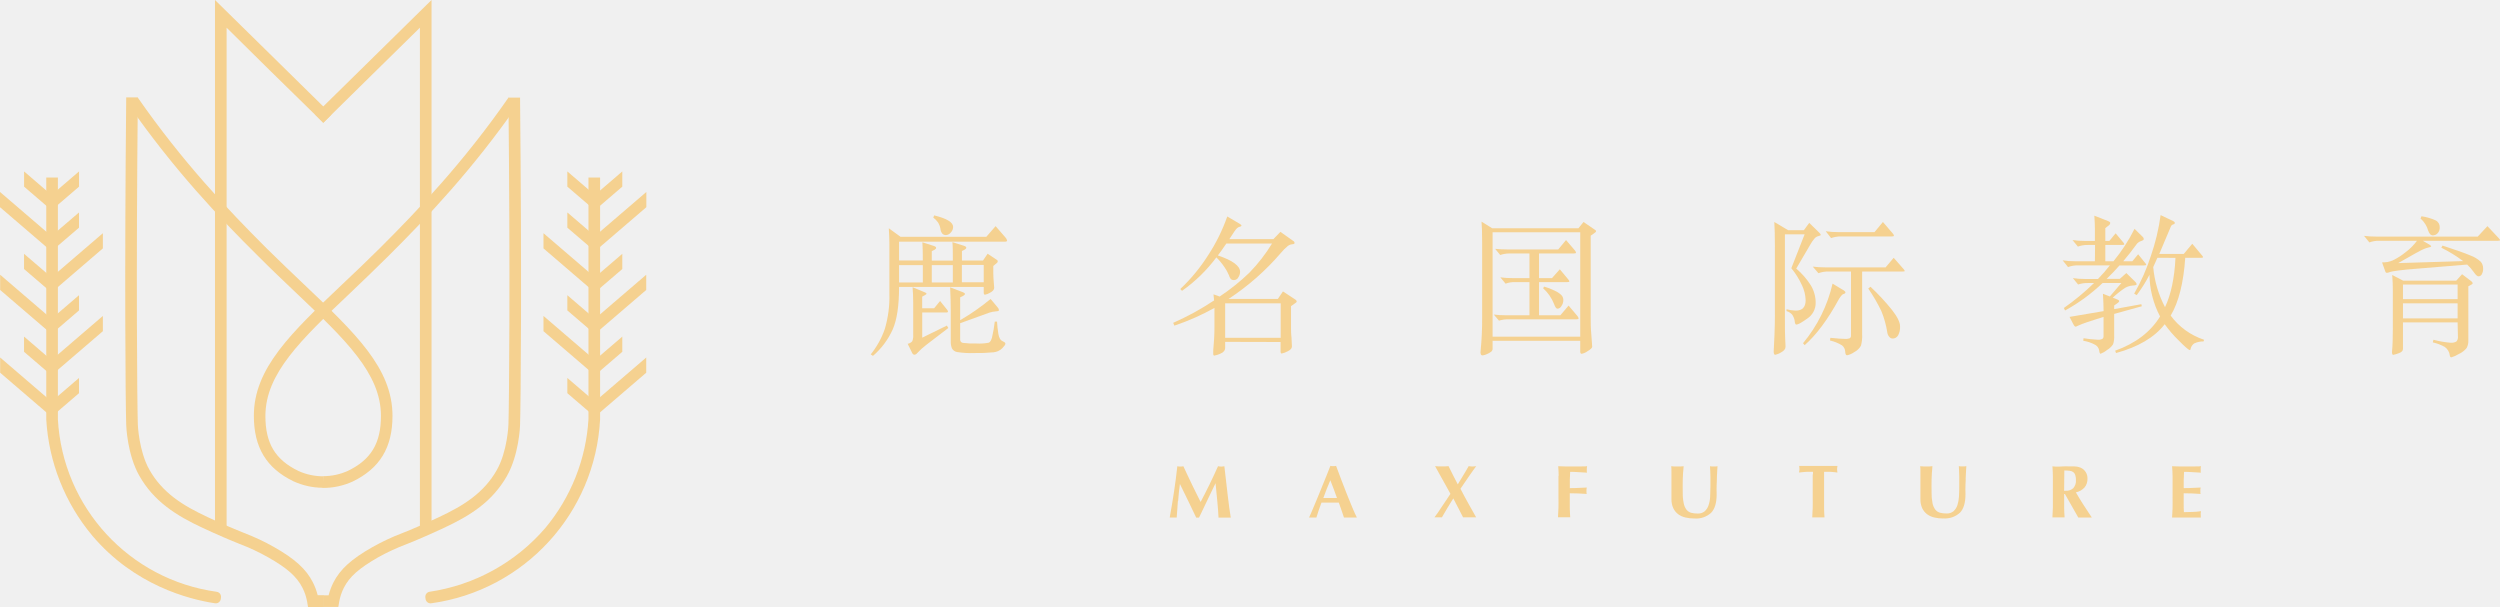
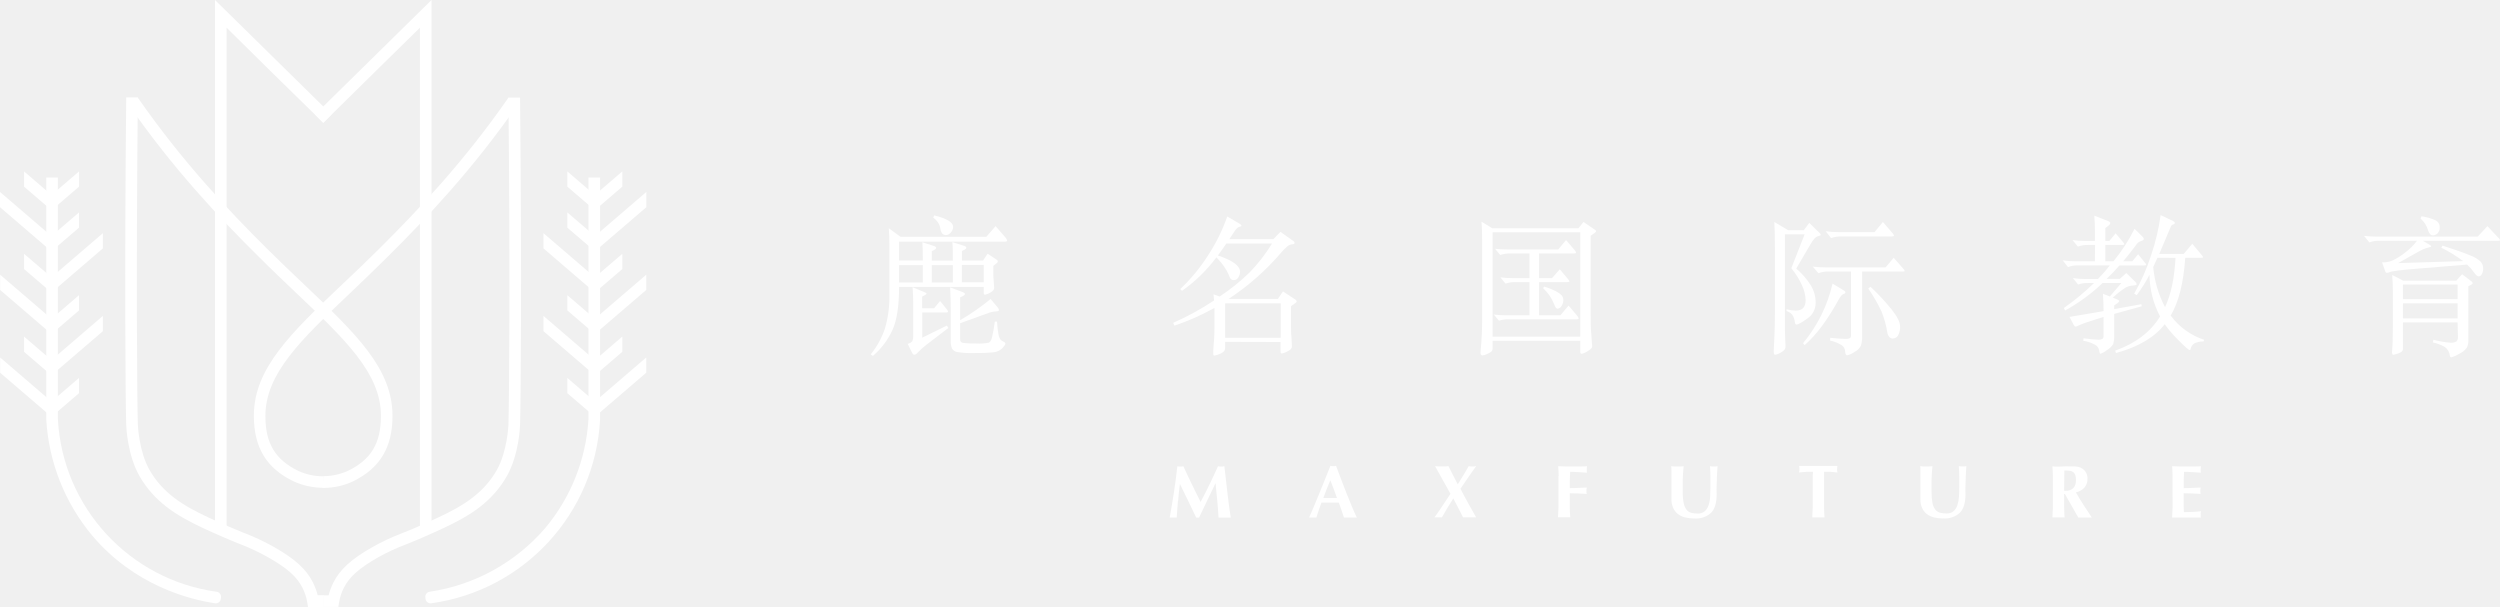
<svg xmlns="http://www.w3.org/2000/svg" id="图层_1" data-name="图层 1" viewBox="0 0 686.32 166.63">
  <defs>
-     <style>.cls-1{fill:#f5d190;}</style>
+     <style>.cls-1{fill:#fff;}</style>
  </defs>
  <path class="cls-1" d="M313.59,91.55h5.78c0-2.13,0-3.82-.12-5.08l3.15,1c.44.14.66.31.66.52s-.15.39-.45.55l-.74.37v2.62h5.78l1.27-1.88,2.46,1.64a.56.56,0,0,1,.33.47.66.66,0,0,1-.33.51l-.9.74v2q0,1,.12,2.37c.08.93.12,1.48.12,1.64,0,.49-.36.93-1.08,1.31a4.23,4.23,0,0,1-1.44.58c-.23,0-.35-.19-.35-.58V98.77H304.61q0,7.74-1.76,11.7a20.75,20.75,0,0,1-5.41,7.23l-.61-.41a23.2,23.2,0,0,0,3.87-7,30.8,30.8,0,0,0,1.25-9.64V86.92c0-1.37-.06-2.79-.16-4.26L305,85h23.57l2.54-2.92,2.71,3.12a1.7,1.7,0,0,1,.45.86c0,.19-.23.29-.7.29H304.61v5.16h6.52q0-3.19-.12-5l3.11,1c.44.14.66.31.66.52s-.15.39-.45.55l-.74.37Zm-2.46,1.23h-6.52v4.76h6.52Zm-.16,13v6.92l6.76-3.32.41.66-6,4.59a20,20,0,0,0-2.59,2.34,1,1,0,0,1-.74.41c-.24,0-.45-.17-.61-.5l-1.23-2.5a2.1,2.1,0,0,0,1.27-.71,3.93,3.93,0,0,0,.25-1.74v-8.86c0-1.36-.06-2.77-.17-4.22l3.24,1.35c.38.14.58.28.58.41s-.17.29-.5.45l-.69.37v3.2h3.28l1.64-2,1.88,2.34a1,1,0,0,1,.29.57c0,.16-.17.25-.49.25Zm8.4-13h-5.78v4.76h5.78Zm-5.12-13.65q5.21,1.28,5.2,3.16a2.27,2.27,0,0,1-.65,1.56,1.85,1.85,0,0,1-1.27.69,1.47,1.47,0,0,1-1-.34,2.49,2.49,0,0,1-.57-1.4,4.5,4.5,0,0,0-.68-1.76A5.19,5.19,0,0,0,314,79.75Zm7.13,29.6v4.51a.87.87,0,0,0,.82.9,24.36,24.36,0,0,0,3.65.16,13.8,13.8,0,0,0,3.38-.22c.37-.15.66-.61.88-1.38a37.78,37.78,0,0,0,.78-4.42h.61a30.45,30.45,0,0,0,.37,3.38,4.18,4.18,0,0,0,.49,1.45,2,2,0,0,0,.86.66c.39.16.58.36.58.59s-.29.65-.86,1.25a4,4,0,0,1-2.42,1.11,45.55,45.55,0,0,1-5.25.2,23.92,23.92,0,0,1-4.75-.28,2,2,0,0,1-1.4-1,5,5,0,0,1-.32-2.05v-8.23q0-3.16-.17-6.48l3.53,1.35c.35.14.53.3.53.47s-.18.37-.53.56l-.78.37v6.27a62.1,62.1,0,0,0,8.36-5.82l1.89,2.25a1.47,1.47,0,0,1,.41.8c0,.21-.28.32-.82.35a7.59,7.59,0,0,0-1.77.33Zm6.47-16h-6v4.76h6Z" transform="translate(-57.79 -20)" />
  <path class="cls-1" d="M394.13,113.85v1.64c0,.71-.43,1.24-1.31,1.6a6.72,6.72,0,0,1-1.64.53c-.22,0-.32-.15-.32-.45s0-.63,0-1c.21-2.24.33-4.31.33-6.19v-5.45a65.23,65.23,0,0,1-11,4.87l-.33-.77a75.67,75.67,0,0,0,11.23-6.15l-.16-1.68,1.68.61a57.11,57.11,0,0,0,8.18-6.56,45.2,45.2,0,0,0,6.21-8H394.46c-.87,1.29-1.65,2.38-2.33,3.28q6.11,2.05,6.1,4.51a2.84,2.84,0,0,1-.47,1.48,1.35,1.35,0,0,1-1.15.77,1.22,1.22,0,0,1-.94-.3,3.53,3.53,0,0,1-.53-1.09,11.41,11.41,0,0,0-1.25-2.24,17.29,17.29,0,0,0-2.17-2.6,41.92,41.92,0,0,1-9.43,9.18l-.49-.49a48.36,48.36,0,0,0,7.62-9.22,49,49,0,0,0,5.29-10.7l3.4,2c.33.19.49.36.49.51s-.2.27-.59.35-.84.49-1.33,1.23l-1.4,2.13h12.09l1.93-2,3.53,2.5a.7.7,0,0,1,.36.56c0,.2-.21.32-.63.35a2.32,2.32,0,0,0-1.25.49,13.3,13.3,0,0,0-1.84,1.84,68.53,68.53,0,0,1-14.39,12.67H408.6L410,100l3.48,2.29a.69.69,0,0,1,.29.47c0,.15-.14.31-.41.47l-1.15.82v5.41c0,1,0,2.11.13,3.2l.12,2.46q0,.78-1.23,1.35a5.35,5.35,0,0,1-1.56.58q-.33,0-.33-.54v-2.62Zm0-1.11h15.25v-9.46H394.13Z" transform="translate(-57.79 -20)" />
  <path class="cls-1" d="M491.61,113.56H467.55v2a1.13,1.13,0,0,1-.39,1,5.36,5.36,0,0,1-1.19.66,3.43,3.43,0,0,1-1.17.35c-.49,0-.67-.45-.53-1.35a86.84,86.84,0,0,0,.41-8.9V86.43c0-2.43-.06-4.29-.17-5.58l2.92,1.81h23.69l1.39-1.72,3.12,2.13c.22.11.32.24.32.39s-.12.3-.37.47l-1.1.78v21.88c0,1.86,0,3.56.16,5.09l.25,3.48q0,.5-1.23,1.23a4.52,4.52,0,0,1-1.64.74c-.27,0-.41-.19-.41-.57Zm-24.06-1.14h24.06V83.76H467.55Zm10.12-5.87v-9.1h-3.85a6.89,6.89,0,0,0-2.71.42l-1.43-1.73a24.3,24.3,0,0,0,3.32.21h4.67V89.58h-5.33a8.31,8.31,0,0,0-2.7.42l-1.4-1.69a32.54,32.54,0,0,0,3.33.17h14l2.14-2.58,2.41,2.82a1.23,1.23,0,0,1,.33.64c0,.15-.19.22-.57.22H480.3v6.77h3.56L486,93.93l2.26,2.7c.24.28.37.48.37.62s-.22.2-.66.2H480.3v9.1h5.86l2.25-2.66,2.46,2.91a1.3,1.3,0,0,1,.29.64c0,.15-.19.22-.58.22H472a8.26,8.26,0,0,0-2.7.37l-1.43-1.68a25,25,0,0,0,3.27.2Zm4-7.87a16.06,16.06,0,0,1,3,1.15,6.52,6.52,0,0,1,1.83,1.25,2,2,0,0,1,.47,1.35,2.8,2.8,0,0,1-.5,1.56,1.34,1.34,0,0,1-1.1.76c-.33,0-.64-.42-.94-1.27a11.54,11.54,0,0,0-3-4.34Z" transform="translate(-57.79 -20)" />
  <path class="cls-1" d="M548.67,83.19H553l1.48-2,2.78,2.71c.25.24.37.43.37.57s-.2.25-.59.33a2.11,2.11,0,0,0-1.11.67,9.37,9.37,0,0,0-1.13,1.62l-3.89,6.64a20.42,20.42,0,0,1,4,4.6,9.15,9.15,0,0,1,1.33,4.83,5.09,5.09,0,0,1-2.3,4.29c-1.53,1.1-2.52,1.66-3,1.66-.19,0-.33-.21-.41-.62a4.3,4.3,0,0,0-.72-2.09,3.21,3.21,0,0,0-1.57-1l0-.5a10.91,10.91,0,0,0,2.54.37c1.8,0,2.71-.95,2.71-2.87a10.32,10.32,0,0,0-1-4.07,21.11,21.11,0,0,0-2.93-4.7l3.65-9.3h-5.41v23.12c0,2.65,0,4.57.08,5.78s.08,1.85.08,2c0,.58-.41,1.08-1.23,1.52a4.69,4.69,0,0,1-1.62.65c-.26,0-.39-.31-.39-.94l.21-4.42c.08-1.89.12-3.72.12-5.5V87.78c0-3-.06-5.29-.16-6.84ZM564,99.75c.27.16.41.34.41.53s-.17.34-.52.43-.75.56-1.25,1.38q-4.62,8.47-9.42,12.66l-.45-.53a39.32,39.32,0,0,0,8.11-16.36Zm5-5.21v17.3a9.55,9.55,0,0,1-.33,3.06,4.16,4.16,0,0,1-1.8,1.74,5.43,5.43,0,0,1-2,.9c-.32,0-.49-.35-.53-1.05a2.25,2.25,0,0,0-.87-1.68,10.64,10.64,0,0,0-3.29-1.33l.08-.74c1.91.2,3.23.29,4,.29a3,3,0,0,0,1.4-.2.91.91,0,0,0,.28-.78V94.54h-6.14A7.42,7.42,0,0,0,557,95l-1.56-1.81a25.53,25.53,0,0,0,3.4.21h16.6l2.22-2.63,2.7,3.08a1.31,1.31,0,0,1,.33.55c0,.1-.2.14-.61.14Zm-6.6-10.82h10l2.3-2.78,2.74,3.19a1.13,1.13,0,0,1,.29.58c0,.13-.21.2-.62.2H563.26a7.85,7.85,0,0,0-2.79.45L559,83.48a21.74,21.74,0,0,0,3.4.24m8.89,15a61.42,61.42,0,0,1,5.88,6.33q2.24,2.85,2.24,4.53a4.71,4.71,0,0,1-.55,2.52,1.72,1.72,0,0,1-1.5.84,1.2,1.2,0,0,1-.9-.45,2.24,2.24,0,0,1-.54-1.15,26,26,0,0,0-1.64-5.92,45.28,45.28,0,0,0-3.6-6.21Z" transform="translate(-57.79 -20)" />
  <path class="cls-1" d="M632.94,87.25h-2a7.4,7.4,0,0,0-2.71.45l-1.48-1.8a21.61,21.61,0,0,0,3.37.24h2.78v-3.2c0-1.06-.05-2.3-.16-3.73l3.77,1.48c.41.16.61.34.61.53a.91.91,0,0,1-.36.62l-1,.78v3.52h1.11l1.72-2.09,2.13,2.54a.82.82,0,0,1,.25.47c0,.13-.19.19-.58.19h-4.63v4.47H638a47.25,47.25,0,0,0,5.78-8.9L646,85a.86.86,0,0,1,.32.62c0,.22-.26.41-.79.57a2.47,2.47,0,0,0-1.34,1.07q-1.68,2.3-3.52,4.47h2.5l1.6-1.93,1.88,2.34c.22.22.33.39.33.53s-.2.2-.61.2h-6.73c-1.06,1.23-2.24,2.46-3.52,3.69h3.61l1.8-1.6,2.5,2.46a.93.93,0,0,1,.33.62c0,.19-.36.31-1.07.35a4.81,4.81,0,0,0-2.09.63,24.44,24.44,0,0,0-3.4,2.71l1.27.49c.33.14.49.28.49.43s-.12.32-.37.51l-1,.7v1l7.46-1.35.12.57-7.58,2.1v5.9a6.91,6.91,0,0,1-.29,2.42,5,5,0,0,1-1.72,1.62,6.1,6.1,0,0,1-1.72,1c-.19,0-.32-.31-.39-.92a2.17,2.17,0,0,0-1.17-1.58,10,10,0,0,0-3.2-1.07l.08-.69a38,38,0,0,0,4,.41A2.25,2.25,0,0,0,635,113a.89.89,0,0,0,.27-.72V107c-1.56.47-3.08,1-4.55,1.46a26.17,26.17,0,0,0-2.56,1,1.24,1.24,0,0,1-.58.21c-.15,0-.32-.17-.51-.49L625.93,107l9.35-1.59c0-1.21-.06-2.79-.17-4.76l1.89.74,3.16-3.69H635a49.11,49.11,0,0,1-10.29,7.54l-.33-.69a66.41,66.41,0,0,0,8.28-6.85H631a7.46,7.46,0,0,0-2.71.41l-1.44-1.76a21.79,21.79,0,0,0,3.37.24h3.52A41.42,41.42,0,0,0,637,92.86h-8.73a7,7,0,0,0-2.75.46l-1.47-1.85a20.35,20.35,0,0,0,3.36.25h5.49Zm15,8.07a39,39,0,0,1-3.56,5.7l-.7-.41a53.65,53.65,0,0,0,4.61-10.43,57.94,57.94,0,0,0,2.65-11.13l3.44,1.64q.45.21.45.51c0,.21-.14.34-.43.41a.94.94,0,0,0-.64.56l-3.19,7.54h6.72l2.34-2.79,2.74,3.28a.69.69,0,0,1,.21.41c0,.11-.17.16-.5.16h-4.38q-.7,10.33-4,15.87a18.65,18.65,0,0,0,9.18,6.64l-.16.45a5.88,5.88,0,0,0-2.56.55,2.46,2.46,0,0,0-1,1.54c0,.19-.1.28-.21.28-.3,0-1.33-.89-3.09-2.68a32.6,32.6,0,0,1-3.8-4.41q-4.14,5.37-13.36,7.91l-.24-.65q8.4-3,12.33-9.39a25.14,25.14,0,0,1-2.91-11.56m2.18-4.55c-.28.66-.66,1.51-1.15,2.55a29.11,29.11,0,0,0,3.24,11q2.46-5.2,2.87-13.53Z" transform="translate(-57.79 -20)" />
  <path class="cls-1" d="M721.4,86.1H711a7.15,7.15,0,0,0-2.75.45l-1.47-1.8a25.94,25.94,0,0,0,3.31.2H738l2.66-2.87,3.12,3.32c.22.22.33.39.33.52s-.19.18-.58.18H722.92l1.72,1c.38.22.57.39.57.52s-.21.22-.63.3a8.31,8.31,0,0,0-1.52.5q-.88.36-6.91,3.81L734,91.68A37.76,37.76,0,0,0,728,88l.33-.58q5.45,1.77,7.64,2.71a8.25,8.25,0,0,1,2.85,1.72,2.74,2.74,0,0,1,.66,1.83,3,3,0,0,1-.37,1.61,1,1,0,0,1-.88.58c-.35,0-.78-.38-1.29-1.13a13,13,0,0,0-1.85-2.11l-13.49,1.11c-4.53.35-7.16.69-7.87,1a1.87,1.87,0,0,1-.69.16c-.19,0-.33-.12-.41-.36l-.9-2.51a6.79,6.79,0,0,0,2.91-.53,17.22,17.22,0,0,0,3.46-2.19,15.42,15.42,0,0,0,3.26-3.26m11.11,22.46h-15v7.3c0,.52-.41.91-1.23,1.19a9.27,9.27,0,0,1-1.41.41.32.32,0,0,1-.29-.19,1.81,1.81,0,0,1-.06-.84q.21-2.09.21-6.27V99.75c0-1.39-.06-2.81-.17-4.26l3,1.56H732.1l1.6-1.77,2.62,2a.8.8,0,0,1,.29.47c0,.12-.1.24-.29.35l-.9.49v14.88a3.92,3.92,0,0,1-.47,2.07,5.75,5.75,0,0,1-2.18,1.66,7.67,7.67,0,0,1-2,.9c-.23,0-.37-.15-.43-.45a3.3,3.3,0,0,0-1.41-2.42,12.13,12.13,0,0,0-3.26-1.23l.16-.73a26.36,26.36,0,0,0,4.68.82,2.83,2.83,0,0,0,1.62-.33,1.67,1.67,0,0,0,.43-1.35Zm-15-6.39h15v-4h-15Zm15,1.15h-15v4.14h15Zm-9.92-23.9a14.36,14.36,0,0,1,3.85,1.11,2,2,0,0,1,1.15,1.86,2.17,2.17,0,0,1-.62,1.76,1.89,1.89,0,0,1-1.23.52c-.6,0-1-.44-1.31-1.31A6.68,6.68,0,0,0,722.3,80Z" transform="translate(-57.79 -20)" />
  <path class="cls-1" d="M381.16,157.48l-.33,4.59a2.63,2.63,0,0,0-.49,0h-.95a2.59,2.59,0,0,0-.48,0q.64-3.52,1.17-7T381,148l.42.07a2.77,2.77,0,0,0,.42,0l.39,0,.43-.07c.37.82.75,1.65,1.16,2.5s.8,1.69,1.21,2.53.8,1.67,1.21,2.47l1.15,2.3c.82-1.53,1.64-3.14,2.45-4.81s1.59-3.34,2.33-5a3.83,3.83,0,0,0,1.74,0c.14,1.17.28,2.44.44,3.79s.31,2.68.46,4,.3,2.49.45,3.61.29,2,.41,2.71a7.56,7.56,0,0,0-.83,0h-1.67a8.38,8.38,0,0,0-.86,0c-.07-1.41-.18-2.93-.34-4.57s-.31-3.27-.48-4.88h0q-1.17,2.41-2.29,4.76c-.76,1.55-1.5,3.12-2.24,4.69l-.19,0h-.39l-.2,0-2.2-4.59q-1.09-2.29-2.27-4.65h0c-.22,1.57-.38,3.12-.49,4.65" transform="translate(-57.79 -20)" />
  <path class="cls-1" d="M430.29,162.07c-.33,0-.64,0-.93,0h-1.75a8.44,8.44,0,0,0-.87,0l-.67-2c-.24-.7-.48-1.39-.74-2.09l-1.31,0h-2.38l-1.07,0c-.27.7-.52,1.39-.75,2.09s-.45,1.38-.64,2a2.59,2.59,0,0,0-.48,0h-1a3.4,3.4,0,0,0-.53,0c.17-.35.38-.85.66-1.48s.57-1.34.9-2.13l1.06-2.55c.37-.91.75-1.83,1.12-2.76s.75-1.84,1.11-2.74.69-1.74,1-2.52l.39.07.39,0a2.38,2.38,0,0,0,.39,0l.39-.07c.44,1.16.91,2.4,1.4,3.73s1,2.62,1.51,3.9,1,2.49,1.48,3.64.91,2.12,1.31,2.91M423,151.84c-.35.82-.69,1.63-1,2.43s-.62,1.62-.92,2.45h3.75l-.89-2.45c-.3-.8-.61-1.61-.94-2.43" transform="translate(-57.79 -20)" />
  <path class="cls-1" d="M456,155.61c-.34-.63-.73-1.33-1.17-2.12l-1.27-2.27-1.11-2-.69-1.25.94.07c.3,0,.61,0,.92,0s.62,0,.91,0l.92-.07c.41.83.82,1.67,1.25,2.5s.85,1.67,1.29,2.5c.52-.83,1-1.67,1.52-2.5s1-1.67,1.47-2.5l.53.07a4.35,4.35,0,0,0,1,0l.54-.07c-.23.3-.52.7-.87,1.19s-.72,1-1.12,1.6-.8,1.16-1.2,1.76-.78,1.15-1.13,1.66c.34.66.71,1.37,1.12,2.13s.82,1.51,1.22,2.23.78,1.4,1.13,2,.62,1.12.83,1.48c-.32,0-.62,0-.91,0h-1.79c-.29,0-.59,0-.89,0-.44-.83-.87-1.69-1.31-2.56s-.89-1.75-1.37-2.63c-.56.88-1.1,1.75-1.62,2.62s-1,1.72-1.5,2.57c-.31,0-.65,0-1,0h-.5a3.56,3.56,0,0,0-.55,0c.26-.33.57-.76.93-1.28l1.12-1.67,1.2-1.79c.4-.61.78-1.19,1.14-1.72" transform="translate(-57.79 -20)" />
  <path class="cls-1" d="M485.69,150.64c0-.88-.07-1.76-.13-2.65q.93,0,1.83.06c.6,0,1.21,0,1.82,0q1.52,0,2.7,0c.78,0,1.31,0,1.58-.07a3.92,3.92,0,0,0-.08.86c0,.22,0,.39,0,.51s0,.26.06.41l-1.3-.08-1.37-.08-1.2-.06c-.35,0-.61,0-.76,0-.05.75-.08,1.49-.09,2.23s0,1.48,0,2.23c.89,0,1.69,0,2.41-.06l2.24-.1c0,.23-.07.41-.08.53s0,.26,0,.39a2,2,0,0,0,0,.34c0,.12,0,.28.07.5q-2.34-.18-4.65-.18v1c0,1.14,0,2.15,0,3s.07,1.74.12,2.59a5.86,5.86,0,0,0-.75,0h-1.85a6.12,6.12,0,0,0-.76,0c.06-.85.1-1.71.13-2.59s0-1.89,0-3v-2.78c0-1.14,0-2.15,0-3" transform="translate(-57.79 -20)" />
  <path class="cls-1" d="M522.91,162.34a10.49,10.49,0,0,1-2.45-.28,5.32,5.32,0,0,1-2-.92,4.51,4.51,0,0,1-1.32-1.66,5.75,5.75,0,0,1-.49-2.47c0-.55,0-1,0-1.47s0-.83,0-1.2,0-.72,0-1.06,0-.7,0-1.07c0-1.11,0-2,0-2.68s0-1.2-.07-1.54l.84.07.84,0,.85,0L520,148c-.14,1.32-.22,2.56-.25,3.7s0,2.3,0,3.47a13.5,13.5,0,0,0,.27,3,4.27,4.27,0,0,0,.78,1.78,2.51,2.51,0,0,0,1.28.83,7.19,7.19,0,0,0,1.77.2,2.78,2.78,0,0,0,1.92-.61,3.8,3.8,0,0,0,1.06-1.64,8.54,8.54,0,0,0,.44-2.35c0-.88.08-1.8.08-2.75s0-1.89,0-2.82-.07-1.88-.12-2.82l.55.07.49,0a4.12,4.12,0,0,0,.51,0l.52-.07c0,.3-.06.7-.08,1.21s-.06,1.09-.09,1.75,0,1.39-.07,2.19,0,1.65,0,2.54c0,2.37-.51,4.08-1.54,5.11a6.07,6.07,0,0,1-4.5,1.55" transform="translate(-57.79 -20)" />
  <path class="cls-1" d="M555.5,150.24a5.13,5.13,0,0,0,0-.71c-.2,0-.46,0-.76,0l-1,0-1.05.08-1,.11c0-.15,0-.3.07-.45a3.39,3.39,0,0,0,0-.9c0-.15,0-.3-.07-.45l1.26,0,1.15,0,1.27,0h3.3l1.26,0,1.12,0,1.17,0c0,.15-.05.3-.07.45a3.39,3.39,0,0,0,0,.9c0,.15.05.3.07.45-.27,0-.58-.08-.92-.11l-1-.08-1,0c-.3,0-.55,0-.75,0a1,1,0,0,0,0,.28c0,.13,0,.27,0,.43v6.21c0,1.14,0,2.15,0,3s.06,1.74.12,2.59a6,6,0,0,0-.76,0h-1.84a5.92,5.92,0,0,0-.76,0c0-.85.09-1.71.12-2.59s0-1.89,0-3v-5.12c0-.4,0-.76,0-1.09" transform="translate(-57.79 -20)" />
  <path class="cls-1" d="M591.23,162.34a10.47,10.47,0,0,1-2.44-.28,5.32,5.32,0,0,1-2-.92,4.51,4.51,0,0,1-1.32-1.66A5.75,5.75,0,0,1,585,157c0-.55,0-1,0-1.47s0-.83,0-1.2,0-.72,0-1.06,0-.7,0-1.07c0-1.11,0-2,0-2.68s0-1.2-.06-1.54l.84.07.84,0,.85,0,.83-.07c-.13,1.32-.21,2.56-.24,3.7s0,2.3,0,3.47a14.23,14.23,0,0,0,.26,3,4.27,4.27,0,0,0,.79,1.78,2.51,2.51,0,0,0,1.28.83,7.19,7.19,0,0,0,1.77.2,2.78,2.78,0,0,0,1.92-.61,3.8,3.8,0,0,0,1.06-1.64,8.93,8.93,0,0,0,.44-2.35c.05-.88.08-1.8.08-2.75s0-1.89,0-2.82-.07-1.88-.12-2.82l.55.07.49,0a4.41,4.41,0,0,0,.52,0l.51-.07c0,.3-.06.7-.08,1.21s-.06,1.09-.09,1.75,0,1.39-.07,2.19,0,1.65,0,2.54c0,2.37-.51,4.08-1.54,5.11a6.08,6.08,0,0,1-4.51,1.55" transform="translate(-57.79 -20)" />
  <path class="cls-1" d="M624.46,155.61v.84c0,1.14,0,2.15,0,3s.07,1.74.12,2.59a5.92,5.92,0,0,0-.76,0H622a5.92,5.92,0,0,0-.76,0c0-.85.1-1.71.12-2.59s0-1.89,0-3v-2.78c0-1.14,0-2.15,0-3s-.07-1.76-.12-2.65l.76.07c.27,0,.58,0,.92,0s.79,0,1.26-.05,1.06,0,1.75,0c.52,0,1,0,1.34,0s.68.07,1,.12a3.61,3.61,0,0,1,.7.22,3.5,3.5,0,0,1,.56.32,3.16,3.16,0,0,1,1.33,2.7,3.57,3.57,0,0,1-.82,2.44,4.43,4.43,0,0,1-2.36,1.33c.66,1.16,1.36,2.32,2.12,3.48s1.5,2.3,2.25,3.43c-.31,0-.62,0-.92,0h-1.86c-.3,0-.61,0-.93,0l-3.67-6.46Zm3.24-3.77a4.53,4.53,0,0,0-.19-1.43,1.58,1.58,0,0,0-.56-.81,2,2,0,0,0-1-.36,11.72,11.72,0,0,0-1.44-.08c0,1.86-.06,3.71-.06,5.57l.23,0h.22a2.8,2.8,0,0,0,2.07-.72,3,3,0,0,0,.72-2.21" transform="translate(-57.79 -20)" />
  <path class="cls-1" d="M654.22,150.64c0-.88-.07-1.76-.13-2.65q.93,0,1.83.06c.6,0,1.21,0,1.82,0q1.51,0,2.7,0c.78,0,1.31,0,1.58-.07a3.92,3.92,0,0,0-.08.86c0,.22,0,.39,0,.51s0,.26.06.41l-1.3-.08-1.37-.08-1.2-.06c-.36,0-.61,0-.76,0,0,.75-.08,1.49-.09,2.23s0,1.48,0,2.23c.89,0,1.69,0,2.41-.06l2.24-.1c0,.23-.07.41-.08.53s0,.26,0,.39a2,2,0,0,0,0,.34c0,.12,0,.28.07.5q-2.34-.18-4.65-.18c0,.44,0,.87,0,1.31s0,.88,0,1.31c0,.89,0,1.74.06,2.56q1.17,0,2.34-.06c.78,0,1.56-.11,2.35-.2,0,.15,0,.28-.06.41s0,.29,0,.51,0,.39,0,.51,0,.23.06.31c-.36,0-.82,0-1.36,0h-6.17a2.33,2.33,0,0,0-.4,0c.06-.85.1-1.71.13-2.59s0-1.89,0-3v-2.78c0-1.14,0-2.15,0-3" transform="translate(-57.79 -20)" />
  <path class="cls-1" d="M146.49,186.63l0-3.19H148a17.43,17.43,0,0,1,1.31-3.51c1.84-3.64,4.94-6.46,10.7-9.72a60.36,60.36,0,0,1,8.22-3.86c1.27-.51,2.59-1,4.22-1.75,7.93-3.49,14.18-6.24,18.77-11.42a24,24,0,0,0,2.94-4.11c2.93-5.13,3.21-12.41,3.21-12.48.2-6.29.5-41.07,0-89.8l3.19,0c.5,48.78.2,83.62,0,89.93,0,.33-.3,8.13-3.63,14a27.77,27.77,0,0,1-3.32,4.64c-5,5.71-11.92,8.73-19.88,12.23-1.67.73-3.07,1.3-4.31,1.79A57.31,57.31,0,0,0,161.6,173c-5.23,3-7.87,5.31-9.42,8.38a13.78,13.78,0,0,0-1.29,3.92l-.22,1.32Z" transform="translate(-57.79 -20)" />
  <path class="cls-1" d="M146.62,186.63l-4.27,0-.22-1.32a13.78,13.78,0,0,0-1.29-3.92c-1.55-3.07-4.19-5.42-9.42-8.38a56.77,56.77,0,0,0-7.84-3.68c-1.23-.49-2.64-1.06-4.31-1.79-8-3.5-14.83-6.52-19.88-12.23a27.77,27.77,0,0,1-3.32-4.64c-3.33-5.83-3.62-13.63-3.63-14-.2-6.32-.49-41.18,0-89.93l3.19,0c-.49,48.71-.2,83.5,0,89.8,0,.07.28,7.35,3.21,12.48a24,24,0,0,0,2.94,4.11c4.59,5.18,10.84,7.93,18.77,11.42,1.63.71,3,1.24,4.22,1.75a60.36,60.36,0,0,1,8.22,3.86c5.76,3.26,8.86,6.08,10.7,9.72a17.43,17.43,0,0,1,1.31,3.51h1.63Z" transform="translate(-57.79 -20)" />
  <path class="cls-1" d="M120,165.56h-3.19V20l2.71,2.66,14.64,14.39c5,4.94,10,9.87,14.63,14.39l-2.24,2.27L131.87,39.33,120,27.6Z" transform="translate(-57.79 -20)" />
  <path class="cls-1" d="M176.26,165.56h-3.19V27.6L161,39.46,146.52,53.71l-2.24-2.27,14.5-14.25c5.06-5,10.13-10,14.77-14.53L176.26,20Z" transform="translate(-57.79 -20)" />
  <path class="cls-1" d="M146.68,153.91h-.27l.11-3.19a16.39,16.39,0,0,0,6.78-1.46c6.36-3.07,9.07-7.58,9.07-15.09,0-11.66-9.76-20.93-23.27-33.75-3.31-3.15-6.73-6.39-10.33-10C118,79.77,105.4,66.45,93,48.62l2.62-1.82C107.88,64.42,120.39,77.61,131,88.19c3.57,3.55,7,6.78,10.28,9.91,14.08,13.37,24.26,23,24.26,36.07,0,8.68-3.46,14.38-10.88,18a19.44,19.44,0,0,1-8,1.78" transform="translate(-57.79 -20)" />
  <path class="cls-1" d="M146.36,153.91a19.6,19.6,0,0,1-8-1.78c-7.42-3.58-10.88-9.28-10.88-18,0-13,10.18-22.7,24.27-36.07C155,95,158.43,91.74,162,88.19c10.63-10.58,23.14-23.77,35.38-41.39L200,48.62c-12.38,17.83-25,31.15-35.75,41.83-3.6,3.58-7,6.82-10.33,10-13.51,12.83-23.27,22.09-23.27,33.76,0,7.51,2.71,12,9.07,15.09a16.67,16.67,0,0,0,6.8,1.46l.11,3.19h-.27" transform="translate(-57.79 -20)" />
  <path class="cls-1" d="M118.41,184.4a1.39,1.39,0,0,1-1.58,1.22c-7.17-1.08-22.15-4.92-33.69-18.55a54.66,54.66,0,0,1-12.65-31.89V68.73h3.19v66.36a50.6,50.6,0,0,0,43.6,47.37,1.39,1.39,0,0,1,1.18,1.54Z" transform="translate(-57.79 -20)" />
  <polygon class="cls-1" points="13.2 68.21 0 56.88 0 52.7 13.2 64.03 13.2 68.21" />
  <polygon class="cls-1" points="15.06 68.18 21.69 62.5 21.69 58.32 15.06 64 15.06 68.18" />
  <polygon class="cls-1" points="15.04 79.53 28.24 68.19 28.24 64.02 15.04 75.35 15.04 79.53" />
  <polygon class="cls-1" points="13.23 79.54 6.6 73.86 6.6 69.68 13.23 75.36 13.23 79.54" />
  <polygon class="cls-1" points="15.04 102.25 28.24 90.92 28.24 86.73 15.04 98.07 15.04 102.25" />
  <polygon class="cls-1" points="13.23 102.27 6.6 96.58 6.6 92.4 13.23 98.09 13.23 102.27" />
  <polygon class="cls-1" points="13.24 90.93 0.04 79.6 0.04 75.42 13.24 86.75 13.24 90.93" />
  <polygon class="cls-1" points="15.06 90.91 21.69 85.22 21.69 81.04 15.06 86.73 15.06 90.91" />
  <polygon class="cls-1" points="13.24 113.65 0.04 102.32 0.04 98.14 13.24 109.47 13.24 113.65" />
  <polygon class="cls-1" points="15.06 113.63 21.69 107.94 21.69 103.76 15.06 109.45 15.06 113.63" />
  <polygon class="cls-1" points="15.07 56.93 21.7 51.24 21.7 47.06 15.07 52.75 15.07 56.93" />
  <polygon class="cls-1" points="13.23 56.93 6.61 51.24 6.61 47.06 13.23 52.75 13.23 56.93" />
  <path class="cls-1" d="M174.61,184.4a1.39,1.39,0,0,0,1.58,1.22,53.81,53.81,0,0,0,46.34-50.44V68.73h-3.19v66.36A51.38,51.38,0,0,1,207.45,165a51.94,51.94,0,0,1-31.7,17.45,1.39,1.39,0,0,0-1.19,1.54Z" transform="translate(-57.79 -20)" />
  <polygon class="cls-1" points="164.24 68.21 177.44 56.88 177.44 52.7 164.24 64.03 164.24 68.21" />
  <polygon class="cls-1" points="162.38 68.18 155.75 62.5 155.75 58.32 162.38 64 162.38 68.18" />
  <polygon class="cls-1" points="162.4 79.53 149.2 68.19 149.2 64.02 162.4 75.35 162.4 79.53" />
  <polygon class="cls-1" points="164.21 79.54 170.84 73.86 170.84 69.68 164.21 75.36 164.21 79.54" />
  <polygon class="cls-1" points="162.4 102.25 149.2 90.92 149.2 86.73 162.4 98.07 162.4 102.25" />
  <polygon class="cls-1" points="164.21 102.27 170.84 96.58 170.84 92.4 164.21 98.09 164.21 102.27" />
  <polygon class="cls-1" points="164.21 90.93 177.41 79.6 177.41 75.42 164.21 86.75 164.21 90.93" />
  <polygon class="cls-1" points="162.38 90.91 155.75 85.22 155.75 81.04 162.38 86.73 162.38 90.91" />
  <polygon class="cls-1" points="164.21 113.65 177.41 102.32 177.41 98.14 164.21 109.47 164.21 113.65" />
  <polygon class="cls-1" points="162.38 113.63 155.75 107.94 155.75 103.76 162.38 109.45 162.38 113.63" />
  <polygon class="cls-1" points="162.38 56.93 155.75 51.24 155.75 47.06 162.38 52.75 162.38 56.93" />
  <polygon class="cls-1" points="164.21 56.93 170.84 51.24 170.84 47.06 164.21 52.75 164.21 56.93" />
</svg>
